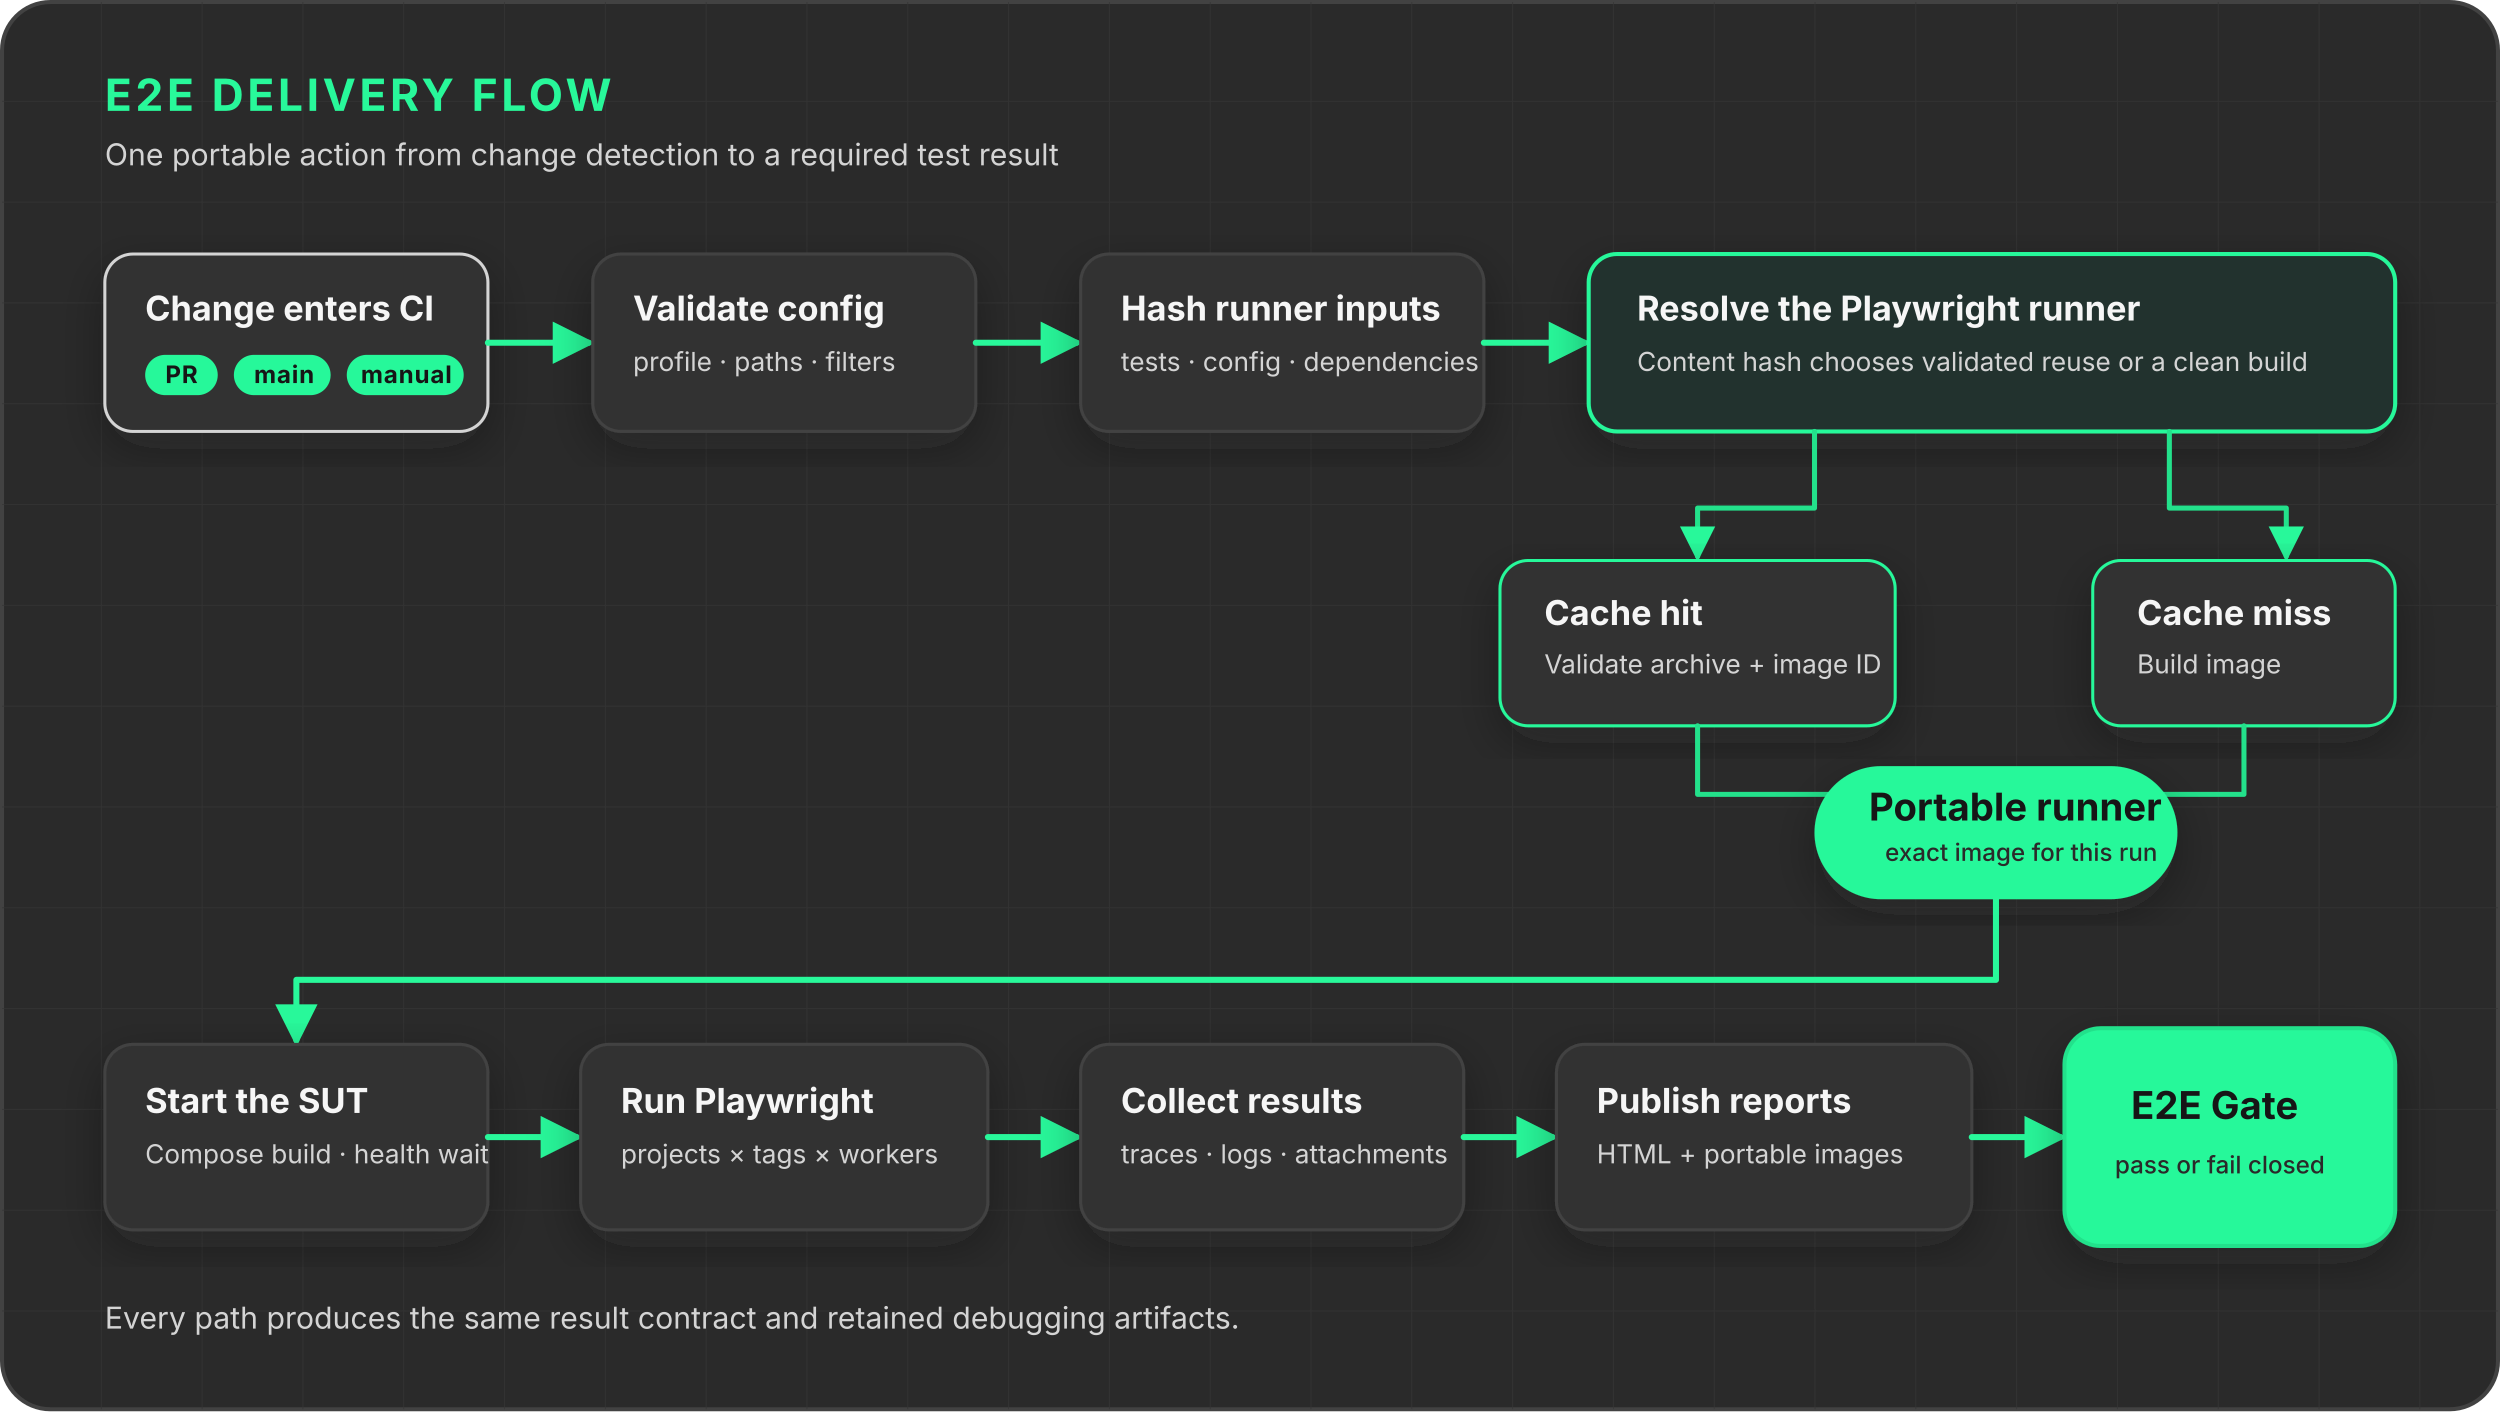
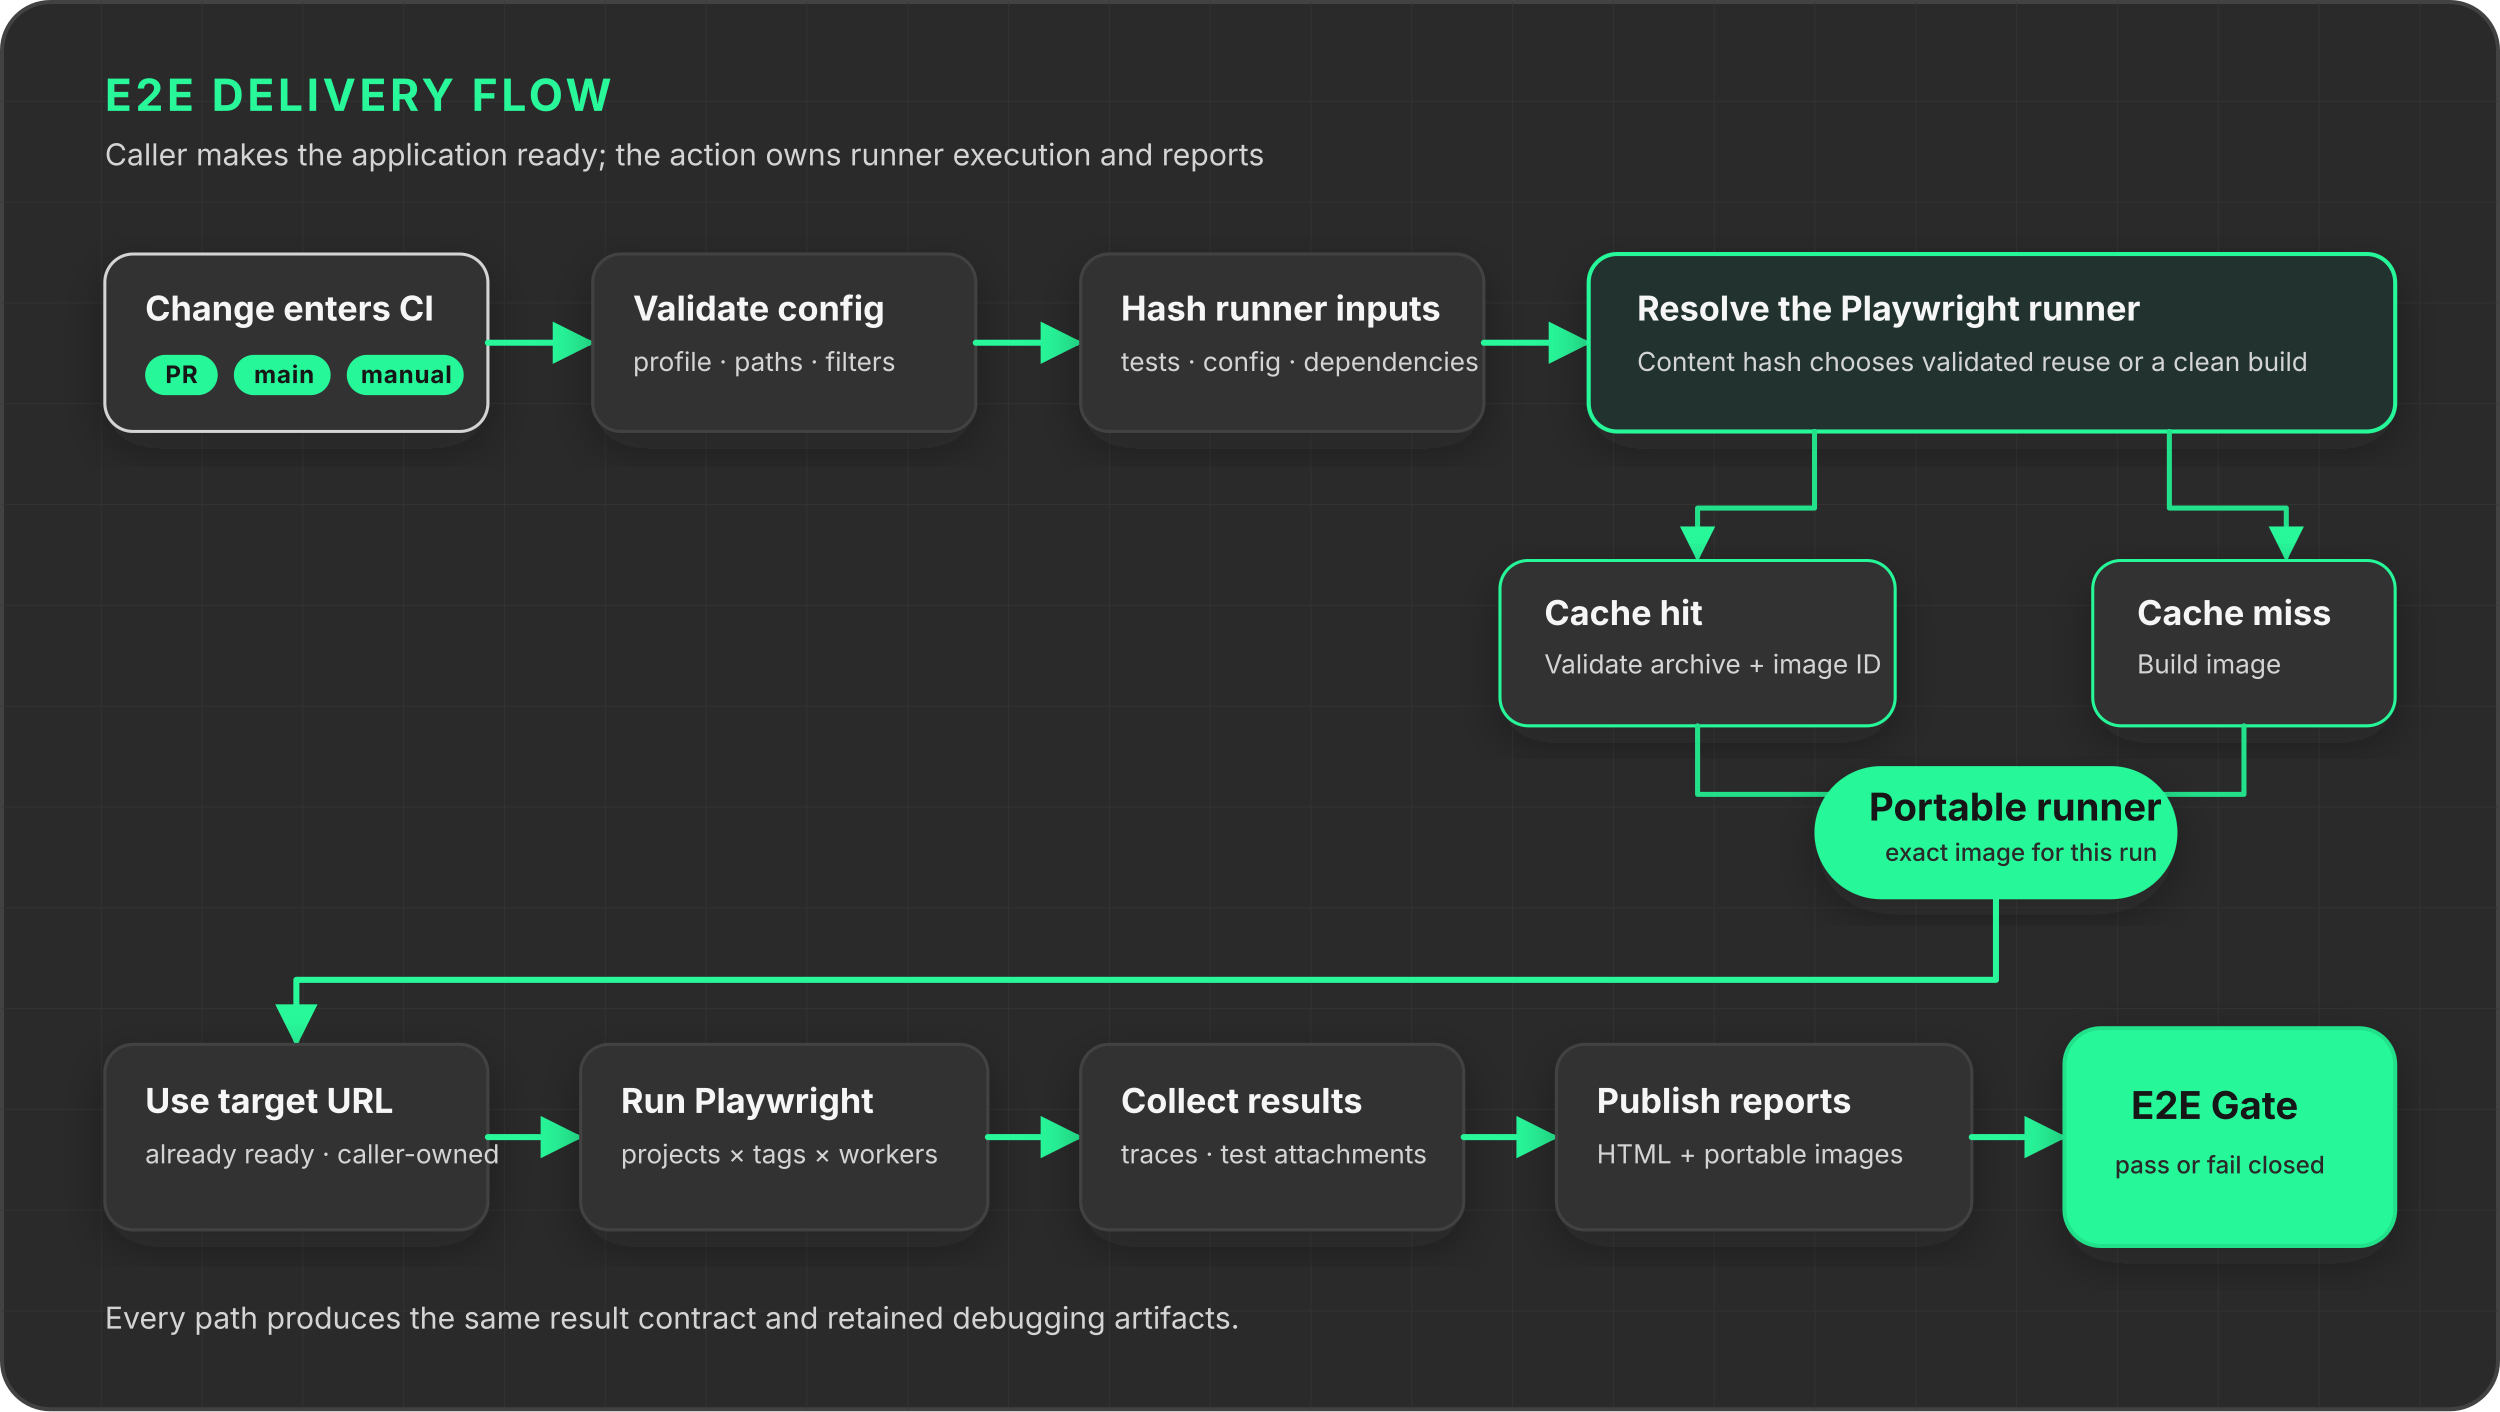
<svg xmlns="http://www.w3.org/2000/svg" width="1240" height="700" viewBox="0 0 1240 700" fill="none" role="img" aria-labelledby="title description">
  <defs>
    <pattern id="grid" width="50" height="50" patternUnits="userSpaceOnUse">
      <path d="M 50 0 L 0 0 0 50" fill="none" stroke="#353535" stroke-width="1" />
    </pattern>
    <marker id="arrow" viewBox="0 0 10 10" refX="8.5" refY="5" markerWidth="7" markerHeight="7" orient="auto-start-reverse">
      <path d="M 0 0 L 10 5 L 0 10 z" fill="#28F89A" />
    </marker>
    <filter id="shadow" x="-20%" y="-20%" width="140%" height="140%">
      <feDropShadow dx="0" dy="8" stdDeviation="12" flood-color="#181818" flood-opacity="0.32" />
    </filter>
    <style>
      .heading { font: 700 22px Inter, Geist, Arial, sans-serif; letter-spacing: 1.8px; fill: #28F89A; }
      .subtitle { font: 400 15px Inter, Geist, Arial, sans-serif; fill: #D4D4D4; }
      .label { font: 650 17px Inter, Geist, Arial, sans-serif; fill: #F6F6F6; }
      .detail { font: 400 13px Inter, Geist, Arial, sans-serif; fill: #D4D4D4; }
      .chip { font: 650 12px Inter, Geist, Arial, sans-serif; fill: #181818; letter-spacing: 0.4px; }
      .gate { font: 750 19px Inter, Geist, Arial, sans-serif; fill: #181818; }
      .gate-detail { font: 550 12px Inter, Geist, Arial, sans-serif; fill: #2A2A2A; }
      .connector { stroke: #28F89A; stroke-width: 3; stroke-linecap: round; stroke-linejoin: round; marker-end: url(#arrow); }
      .branch { stroke: #23E18B; stroke-width: 2.5; stroke-linecap: round; stroke-linejoin: round; marker-end: url(#arrow); }
    </style>
  </defs>
  <rect x="1" y="1" width="1238" height="698" rx="24" fill="#2A2A2A" stroke="#424242" stroke-width="2" />
  <rect x="1" y="1" width="1238" height="698" rx="24" fill="url(#grid)" opacity="0.72" />
  <text x="52" y="55" class="heading">E2E DELIVERY FLOW</text>
-   <text x="52" y="82" class="subtitle">One portable action from change detection to a required test result</text>
+   <text x="52" y="82" class="subtitle">Caller makes the application ready; the action owns runner execution and reports</text>
  <g filter="url(#shadow)">
    <rect x="52" y="126" width="190" height="88" rx="14" fill="#333333" stroke="#D4D4D4" stroke-width="1.5" />
    <text x="72" y="159" class="label">Change enters CI</text>
    <rect x="72" y="176" width="36" height="20" rx="10" fill="#28F89A" />
    <text x="82" y="190" class="chip">PR</text>
    <rect x="116" y="176" width="48" height="20" rx="10" fill="#28F89A" />
    <text x="126" y="190" class="chip">main</text>
    <rect x="172" y="176" width="58" height="20" rx="10" fill="#28F89A" />
    <text x="179" y="190" class="chip">manual</text>
  </g>
  <path d="M242 170 H292" class="connector" />
  <g filter="url(#shadow)">
    <rect x="294" y="126" width="190" height="88" rx="14" fill="#333333" stroke="#424242" stroke-width="1.5" />
    <text x="314" y="159" class="label">Validate config</text>
    <text x="314" y="184" class="detail">profile · paths · filters</text>
  </g>
  <path d="M484 170 H534" class="connector" />
  <g filter="url(#shadow)">
    <rect x="536" y="126" width="200" height="88" rx="14" fill="#333333" stroke="#424242" stroke-width="1.5" />
    <text x="556" y="159" class="label">Hash runner inputs</text>
    <text x="556" y="184" class="detail">tests · config · dependencies</text>
  </g>
  <path d="M736 170 H786" class="connector" />
  <g filter="url(#shadow)">
    <rect x="788" y="126" width="400" height="88" rx="14" fill="#22332F" stroke="#28F89A" stroke-width="2" />
    <text x="812" y="159" class="label">Resolve the Playwright runner</text>
    <text x="812" y="184" class="detail">Content hash chooses validated reuse or a clean build</text>
  </g>
  <path d="M900 214 V252 H842 V276" class="branch" />
  <path d="M1076 214 V252 H1134 V276" class="branch" />
  <g filter="url(#shadow)">
    <rect x="744" y="278" width="196" height="82" rx="14" fill="#333333" stroke="#28F89A" stroke-width="1.5" />
    <text x="766" y="310" class="label">Cache hit</text>
    <text x="766" y="334" class="detail">Validate archive + image ID</text>
  </g>
  <g filter="url(#shadow)">
    <rect x="1038" y="278" width="150" height="82" rx="14" fill="#333333" stroke="#28F89A" stroke-width="1.5" />
    <text x="1060" y="310" class="label">Cache miss</text>
    <text x="1060" y="334" class="detail">Build image</text>
  </g>
  <path d="M842 360 V394 H946" class="branch" />
  <path d="M1113 360 V394 H1028" class="branch" />
  <g filter="url(#shadow)">
    <rect x="900" y="380" width="180" height="66" rx="33" fill="#28F89A" />
    <text x="927" y="407" class="gate">Portable runner</text>
    <text x="935" y="427" class="gate-detail">exact image for this run</text>
  </g>
  <path d="M990 446 V486 H147 V516" class="connector" />
  <g filter="url(#shadow)">
    <rect x="52" y="518" width="190" height="92" rx="14" fill="#333333" stroke="#424242" stroke-width="1.5" />
-     <text x="72" y="552" class="label">Start the SUT</text>
-     <text x="72" y="577" class="detail">Compose build · health wait</text>
+     <text x="72" y="552" class="label">Use target URL</text>
+     <text x="72" y="577" class="detail">already ready · caller-owned</text>
  </g>
  <path d="M242 564 H286" class="connector" />
  <g filter="url(#shadow)">
    <rect x="288" y="518" width="202" height="92" rx="14" fill="#333333" stroke="#424242" stroke-width="1.5" />
    <text x="308" y="552" class="label">Run Playwright</text>
    <text x="308" y="577" class="detail">projects × tags × workers</text>
  </g>
  <path d="M490 564 H534" class="connector" />
  <g filter="url(#shadow)">
    <rect x="536" y="518" width="190" height="92" rx="14" fill="#333333" stroke="#424242" stroke-width="1.5" />
    <text x="556" y="552" class="label">Collect results</text>
-     <text x="556" y="577" class="detail">traces · logs · attachments</text>
+     <text x="556" y="577" class="detail">traces · test attachments</text>
  </g>
  <path d="M726 564 H770" class="connector" />
  <g filter="url(#shadow)">
    <rect x="772" y="518" width="206" height="92" rx="14" fill="#333333" stroke="#424242" stroke-width="1.5" />
    <text x="792" y="552" class="label">Publish reports</text>
    <text x="792" y="577" class="detail">HTML + portable images</text>
  </g>
  <path d="M978 564 H1022" class="connector" />
  <g filter="url(#shadow)">
    <rect x="1024" y="510" width="164" height="108" rx="18" fill="#28F89A" stroke="#23E18B" stroke-width="2" />
    <text x="1057" y="555" class="gate">E2E Gate</text>
    <text x="1049" y="582" class="gate-detail">pass or fail closed</text>
  </g>
  <text x="52" y="659" class="subtitle">Every path produces the same result contract and retained debugging artifacts.</text>
</svg>
